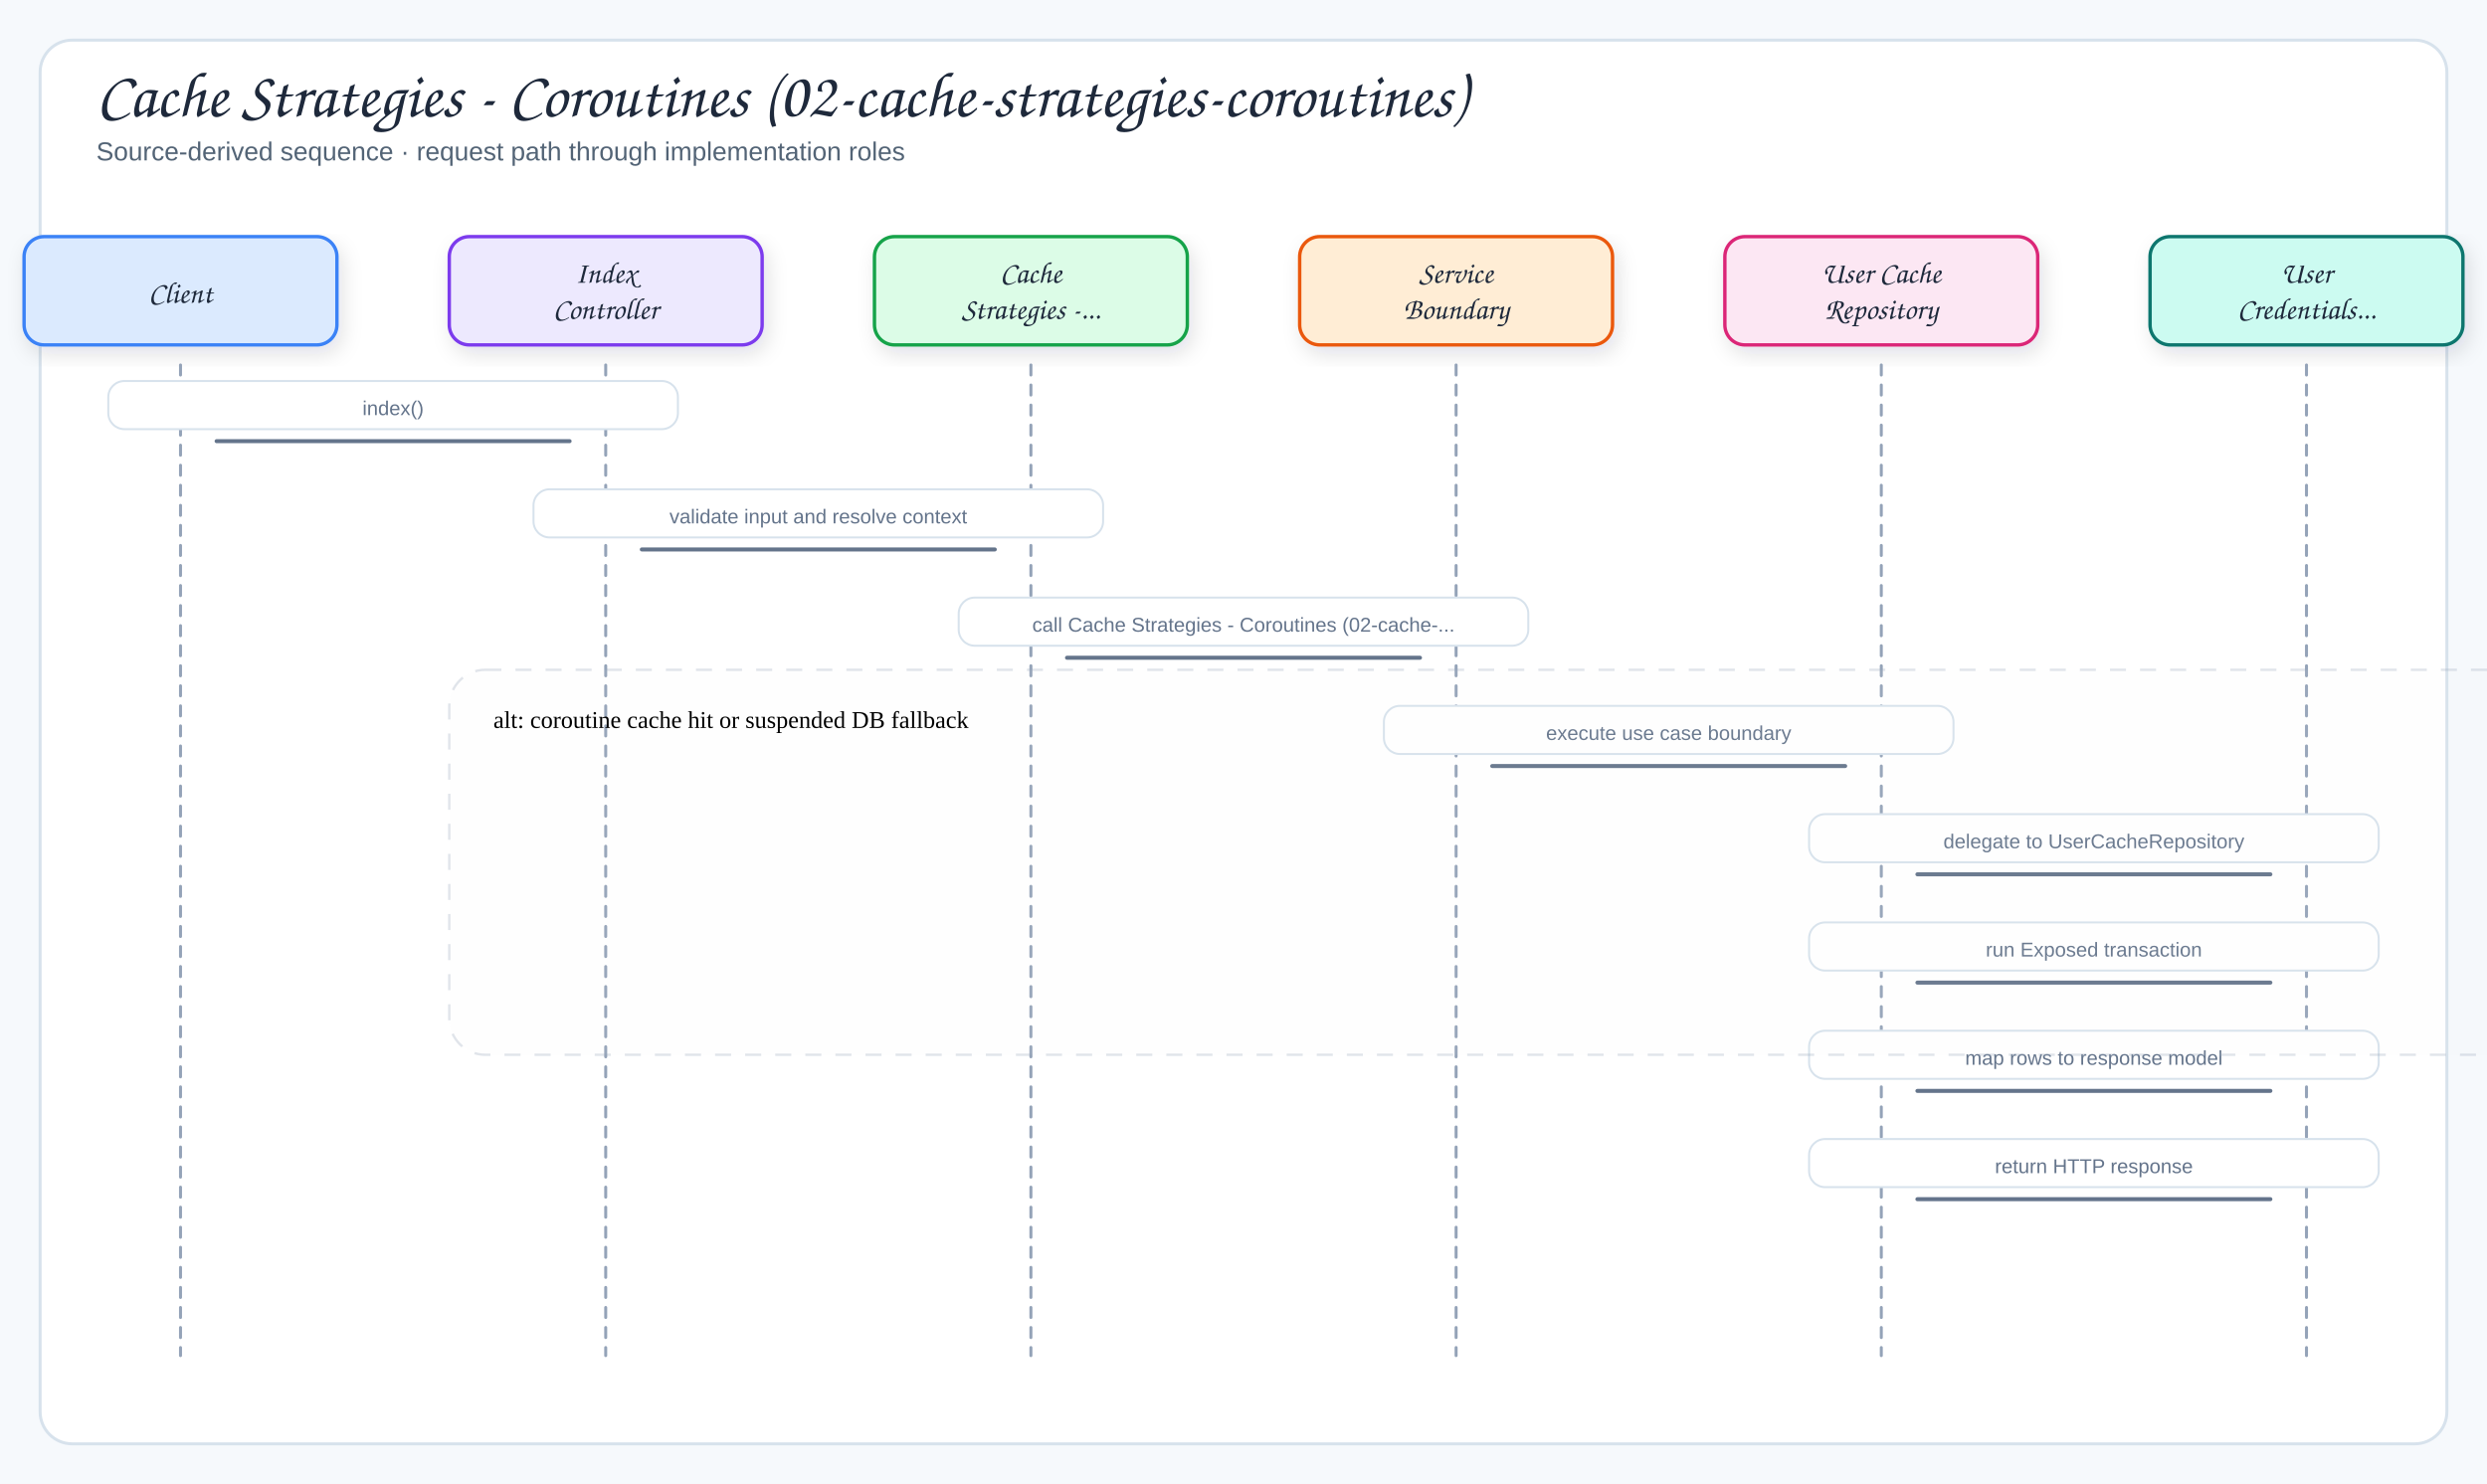
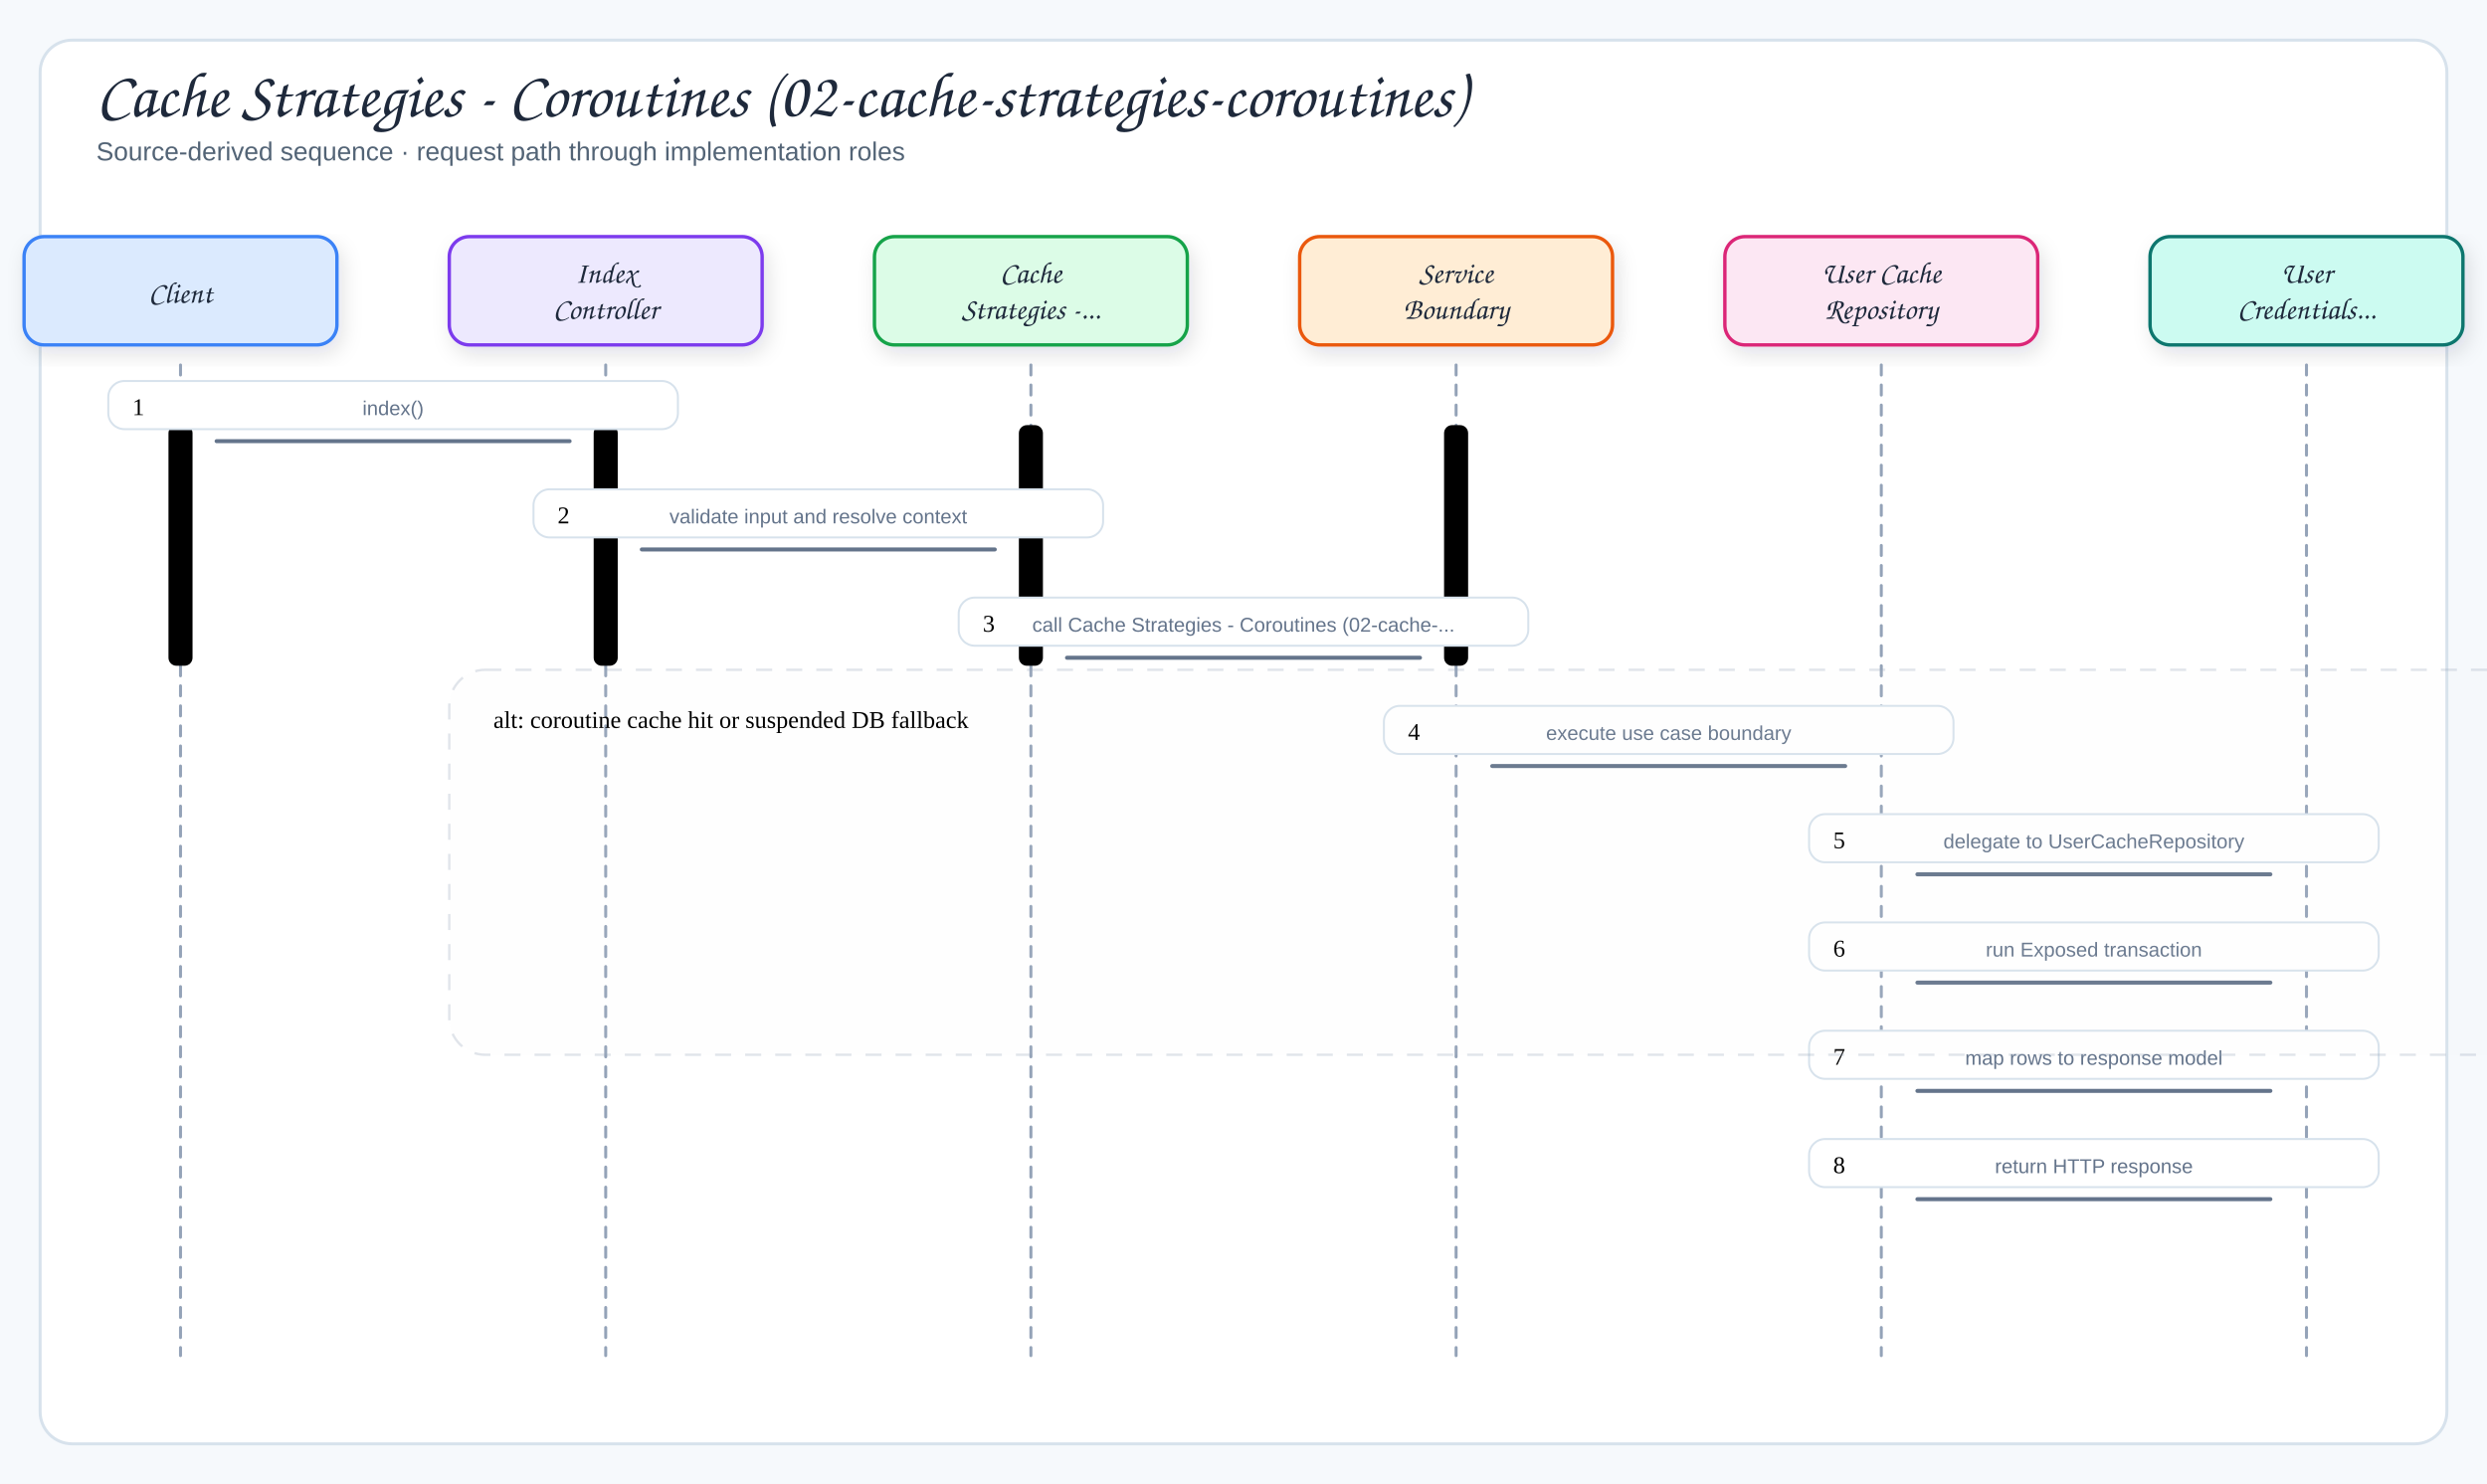
<svg xmlns="http://www.w3.org/2000/svg" viewBox="0 0 1240 740" width="1240" height="740" role="img" aria-label="Cache Strategies - Coroutines (02-cache-strategies-coroutines)">
  <defs>
    <filter id="shadow" x="-10%" y="-10%" width="120%" height="130%">
      <feDropShadow dx="2" dy="4" stdDeviation="5" flood-color="#1f2937" flood-opacity="0.12" />
    </filter>
-     <marker id="arrow" markerWidth="9" markerHeight="9" refX="8" refY="4.5" orient="auto">
-       <path d="M1,1 L8,4.5 L1,8 Z" fill="#64748b" />
+     <marker viewBox="0 0 10 10" id="arrow" markerUnits="userSpaceOnUse" markerWidth="10" markerHeight="10" refX="9" refY="5" orient="auto">
+       <path d="M 0 0 L 10 5 L 0 10 Z" fill="#64748b" />
    </marker>
-     <marker id="inherit" markerWidth="11" markerHeight="10" refX="9.5" refY="5" orient="auto">
-       <path d="M0.5,1 L9.5,5 L0.5,9 Z" fill="#fff" stroke="#64748b" stroke-width="1.5" />
+     <marker viewBox="0 0 10 10" id="inherit" markerUnits="userSpaceOnUse" markerWidth="10" markerHeight="10" refX="9" refY="5" orient="auto">
+       <path d="M 0 0 L 10 5 L 0 10 Z" fill="#64748b" />
    </marker>
    <style>
  .canvas{fill:#f6f9fc}
  .frame{fill:#fff;stroke:#d7e2ec;stroke-width:1.5}
  .panel{fill:#f8fafc;stroke:#d7e2ec;stroke-width:1.2}
  .card{stroke-width:1.7;filter:url(#shadow)}
  .title{font-family:"Architects Daughter","Comic Sans MS",cursive;font-size:32px;fill:#1e293b}
  .subtitle{font-family:"Comic Sans MS","Comic Sans","Comic Neue",Arial,sans-serif;font-size:13px;fill:#536476}
  .panelTitle{font-family:"Architects Daughter","Comic Sans MS",cursive;font-size:12px;letter-spacing:.08em;fill:#94a3b8}
  .label{font-family:"Architects Daughter","Comic Sans MS",cursive;font-size:18px;fill:#1e293b}
  .smallLabel{font-family:"Architects Daughter","Comic Sans MS",cursive;font-size:15px;fill:#1e293b}
  .detail{font-family:"Comic Sans MS","Comic Sans","Comic Neue",Arial,sans-serif;font-size:12px;fill:#536476}
  .tiny{font-family:"Comic Sans MS","Comic Sans","Comic Neue",Arial,sans-serif;font-size:10px;fill:#64748b}
  .arrow{fill:none;stroke:#64748b;stroke-width:2;stroke-linecap:round;stroke-linejoin:round}
  .softArrow{fill:none;stroke:#94a3b8;stroke-width:1.5;stroke-linecap:round;stroke-linejoin:round;stroke-dasharray:5 5}
  .inherit{fill:none;stroke:#64748b;stroke-width:1.7;stroke-linecap:round;stroke-linejoin:round}
  .divider{stroke:#cbd5e1;stroke-width:1.2;stroke-dasharray:6 6}
.altRegion{fill:#f8fafc;fill-opacity:.055;stroke:#94a3b8;stroke-opacity:.28;stroke-width:1.2;stroke-dasharray:8 7}
</style>
  </defs>
  <rect width="1240" height="740" class="canvas" />
  <rect x="20" y="20" width="1200" height="700" rx="16" class="frame" />
  <text x="48" y="58" class="title">Cache Strategies - Coroutines (02-cache-strategies-coroutines)</text>
  <text x="48" y="80" class="subtitle">Source-derived sequence · request path through implementation roles</text>
  <rect x="12" y="118" width="156" height="54" rx="10" fill="#dbeafe" stroke="#3b82f6" class="card" />
-   <text x="90" y="151" class="smallLabel" text-anchor="middle">Client</text>
-   <path d="M90,182 L90,676" class="softArrow" />
+   <text x="90" y="151" class="smallLabel participant" text-anchor="middle">Client</text>
+   <path d="M90,182 L90,676" class="softArrow lifeline" />
+   <rect x="84" y="212" width="12" height="120" rx="4" class="activation" />
  <rect x="224" y="118" width="156" height="54" rx="10" fill="#ede9fe" stroke="#7c3aed" class="card" />
-   <text x="302" y="141" class="smallLabel" text-anchor="middle">Index</text>
-   <text x="302" y="159" class="smallLabel" text-anchor="middle">Controller</text>
-   <path d="M302,182 L302,676" class="softArrow" />
+   <text x="302" y="141" class="smallLabel participant" text-anchor="middle">Index</text>
+   <text x="302" y="159" class="smallLabel participant" text-anchor="middle">Controller</text>
+   <path d="M302,182 L302,676" class="softArrow lifeline" />
+   <rect x="296" y="212" width="12" height="120" rx="4" class="activation" />
  <rect x="436" y="118" width="156" height="54" rx="10" fill="#dcfce7" stroke="#16a34a" class="card" />
-   <text x="514" y="141" class="smallLabel" text-anchor="middle">Cache</text>
-   <text x="514" y="159" class="smallLabel" text-anchor="middle">Strategies -...</text>
-   <path d="M514,182 L514,676" class="softArrow" />
+   <text x="514" y="141" class="smallLabel participant" text-anchor="middle">Cache</text>
+   <text x="514" y="159" class="smallLabel participant" text-anchor="middle">Strategies -...</text>
+   <path d="M514,182 L514,676" class="softArrow lifeline" />
+   <rect x="508" y="212" width="12" height="120" rx="4" class="activation" />
  <rect x="648" y="118" width="156" height="54" rx="10" fill="#ffedd5" stroke="#ea580c" class="card" />
-   <text x="726" y="141" class="smallLabel" text-anchor="middle">Service</text>
-   <text x="726" y="159" class="smallLabel" text-anchor="middle">Boundary</text>
-   <path d="M726,182 L726,676" class="softArrow" />
+   <text x="726" y="141" class="smallLabel participant" text-anchor="middle">Service</text>
+   <text x="726" y="159" class="smallLabel participant" text-anchor="middle">Boundary</text>
+   <path d="M726,182 L726,676" class="softArrow lifeline" />
+   <rect x="720" y="212" width="12" height="120" rx="4" class="activation" />
  <rect x="860" y="118" width="156" height="54" rx="10" fill="#fce7f3" stroke="#db2777" class="card" />
-   <text x="938" y="141" class="smallLabel" text-anchor="middle">User Cache</text>
-   <text x="938" y="159" class="smallLabel" text-anchor="middle">Repository</text>
-   <path d="M938,182 L938,676" class="softArrow" />
+   <text x="938" y="141" class="smallLabel participant" text-anchor="middle">User Cache</text>
+   <text x="938" y="159" class="smallLabel participant" text-anchor="middle">Repository</text>
+   <path d="M938,182 L938,676" class="softArrow lifeline" />
  <rect x="1072" y="118" width="156" height="54" rx="10" fill="#ccfbf1" stroke="#0f766e" class="card" />
-   <text x="1150" y="141" class="smallLabel" text-anchor="middle">User</text>
-   <text x="1150" y="159" class="smallLabel" text-anchor="middle">Credentials...</text>
-   <path d="M1150,182 L1150,676" class="softArrow" />
+   <text x="1150" y="141" class="smallLabel participant" text-anchor="middle">User</text>
+   <text x="1150" y="159" class="smallLabel participant" text-anchor="middle">Credentials...</text>
+   <path d="M1150,182 L1150,676" class="softArrow lifeline" />
  <path d="M108,220 L284,220" class="arrow" />
-   <rect x="54" y="190" width="284" height="24" rx="8" fill="#fff" stroke="#d7e2ec" class="messageBand" />
-   <text x="196" y="207" class="tiny" text-anchor="middle">index()</text>
+   <rect x="54" y="190" width="284" height="24" rx="8" fill="#fff" stroke="#d7e2ec" class="messageBand pill" />
+   <text x="69" y="207" class="num" text-anchor="middle">1</text>
+   <text x="196" y="207" class="tiny labelText" text-anchor="middle">index()</text>
  <path d="M320,274 L496,274" class="arrow" />
-   <rect x="266" y="244" width="284" height="24" rx="8" fill="#fff" stroke="#d7e2ec" class="messageBand" />
-   <text x="408" y="261" class="tiny" text-anchor="middle">validate input and resolve context</text>
+   <rect x="266" y="244" width="284" height="24" rx="8" fill="#fff" stroke="#d7e2ec" class="messageBand pill" />
+   <text x="281" y="261" class="num" text-anchor="middle">2</text>
+   <text x="408" y="261" class="tiny labelText" text-anchor="middle">validate input and resolve context</text>
  <path d="M532,328 L708,328" class="arrow" />
-   <rect x="478" y="298" width="284" height="24" rx="8" fill="#fff" stroke="#d7e2ec" class="messageBand" />
-   <text x="620" y="315" class="tiny" text-anchor="middle">call Cache Strategies - Coroutines (02-cache-...</text>
+   <rect x="478" y="298" width="284" height="24" rx="8" fill="#fff" stroke="#d7e2ec" class="messageBand pill" />
+   <text x="493" y="315" class="num" text-anchor="middle">3</text>
+   <text x="620" y="315" class="tiny labelText" text-anchor="middle">call Cache Strategies - Coroutines (02-cache-...</text>
  <path d="M744,382 L920,382" class="arrow" />
-   <rect x="690" y="352" width="284" height="24" rx="8" fill="#fff" stroke="#d7e2ec" class="messageBand" />
-   <text x="832" y="369" class="tiny" text-anchor="middle">execute use case boundary</text>
+   <rect x="690" y="352" width="284" height="24" rx="8" fill="#fff" stroke="#d7e2ec" class="messageBand pill" />
+   <text x="705" y="369" class="num" text-anchor="middle">4</text>
+   <text x="832" y="369" class="tiny labelText" text-anchor="middle">execute use case boundary</text>
  <path d="M956,436 L1132,436" class="arrow" />
-   <rect x="902" y="406" width="284" height="24" rx="8" fill="#fff" stroke="#d7e2ec" class="messageBand" />
-   <text x="1044" y="423" class="tiny" text-anchor="middle">delegate to UserCacheRepository</text>
+   <rect x="902" y="406" width="284" height="24" rx="8" fill="#fff" stroke="#d7e2ec" class="messageBand pill" />
+   <text x="917" y="423" class="num" text-anchor="middle">5</text>
+   <text x="1044" y="423" class="tiny labelText" text-anchor="middle">delegate to UserCacheRepository</text>
  <path d="M956,490 L1132,490" class="arrow" />
-   <rect x="902" y="460" width="284" height="24" rx="8" fill="#fff" stroke="#d7e2ec" class="messageBand" />
-   <text x="1044" y="477" class="tiny" text-anchor="middle">run Exposed transaction</text>
+   <rect x="902" y="460" width="284" height="24" rx="8" fill="#fff" stroke="#d7e2ec" class="messageBand pill" />
+   <text x="917" y="477" class="num" text-anchor="middle">6</text>
+   <text x="1044" y="477" class="tiny labelText" text-anchor="middle">run Exposed transaction</text>
  <path d="M956,544 L1132,544" class="arrow" />
-   <rect x="902" y="514" width="284" height="24" rx="8" fill="#fff" stroke="#d7e2ec" class="messageBand" />
-   <text x="1044" y="531" class="tiny" text-anchor="middle">map rows to response model</text>
+   <rect x="902" y="514" width="284" height="24" rx="8" fill="#fff" stroke="#d7e2ec" class="messageBand pill" />
+   <text x="917" y="531" class="num" text-anchor="middle">7</text>
+   <text x="1044" y="531" class="tiny labelText" text-anchor="middle">map rows to response model</text>
  <path d="M956,598 L1132,598" class="arrow" />
-   <rect x="902" y="568" width="284" height="24" rx="8" fill="#fff" stroke="#d7e2ec" class="messageBand" />
-   <text x="1044" y="585" class="tiny" text-anchor="middle">return HTTP response</text>
+   <rect x="902" y="568" width="284" height="24" rx="8" fill="#fff" stroke="#d7e2ec" class="messageBand pill" />
+   <text x="917" y="585" class="num" text-anchor="middle">8</text>
+   <text x="1044" y="585" class="tiny labelText" text-anchor="middle">return HTTP response</text>
  <rect class="altRegion" x="224" y="334" width="1056" height="192" rx="18" />
  <text class="small" x="246" y="363">alt: coroutine cache hit or suspended DB fallback</text>
</svg>
